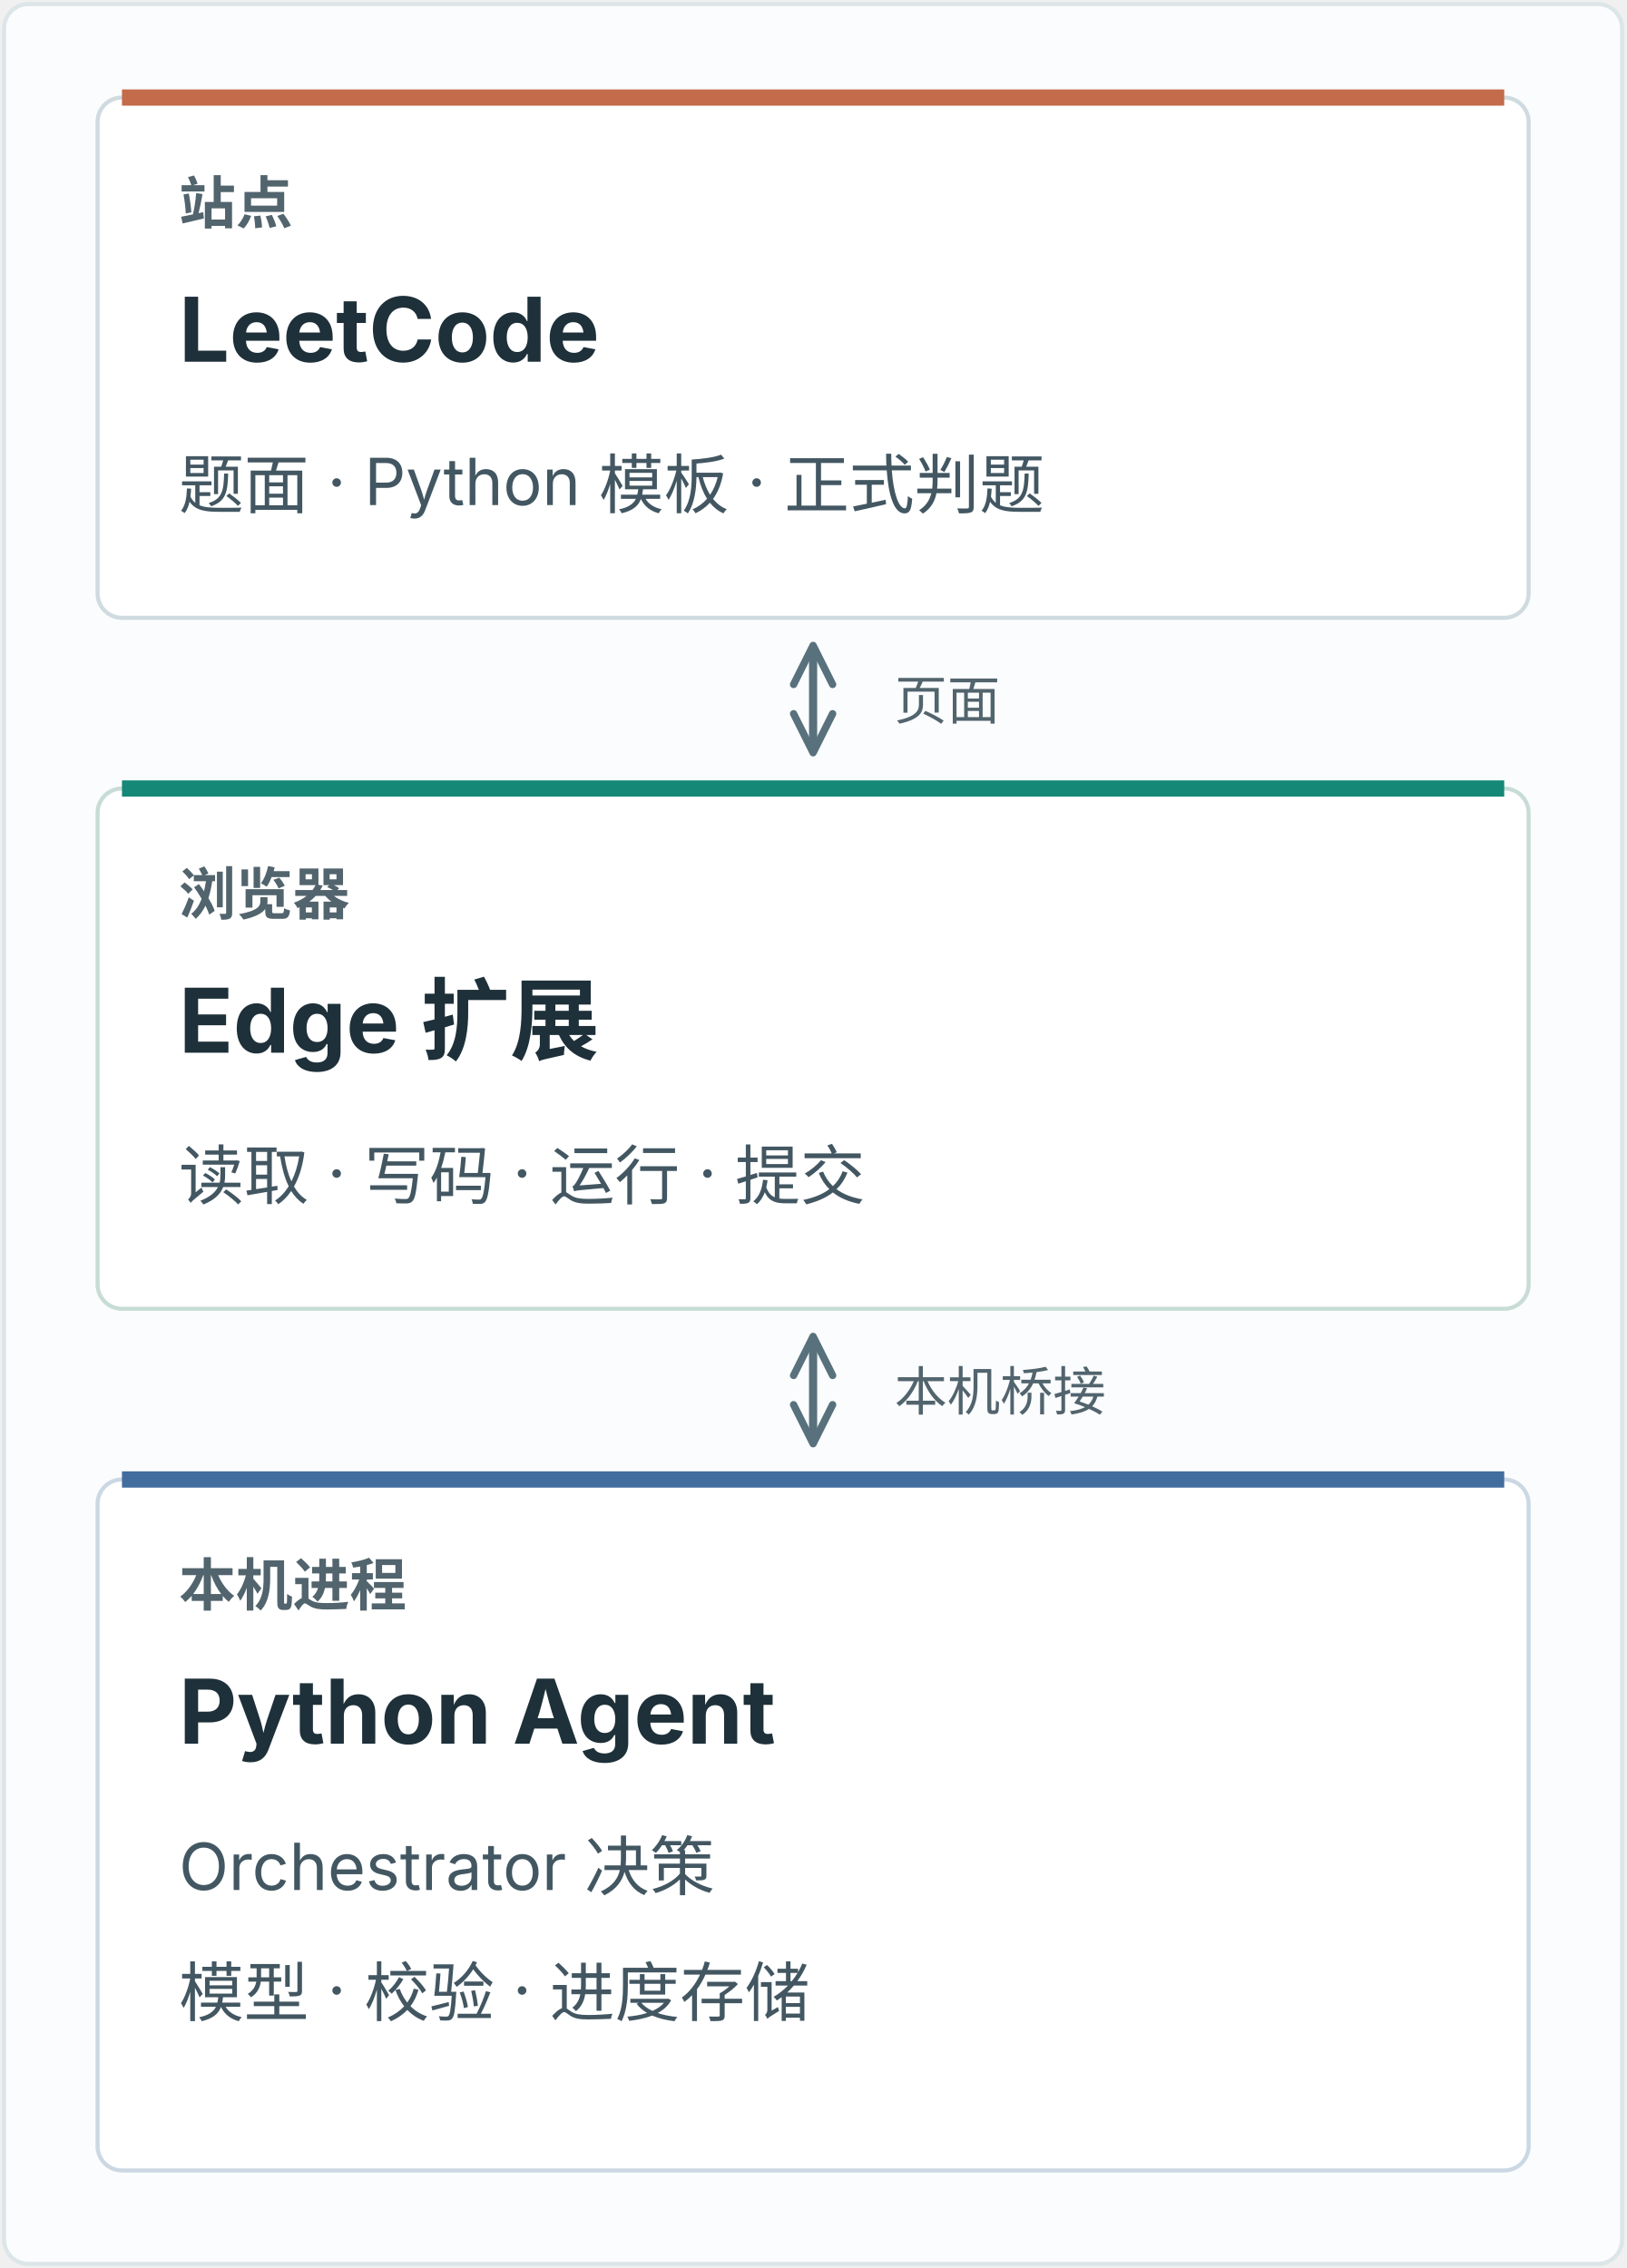
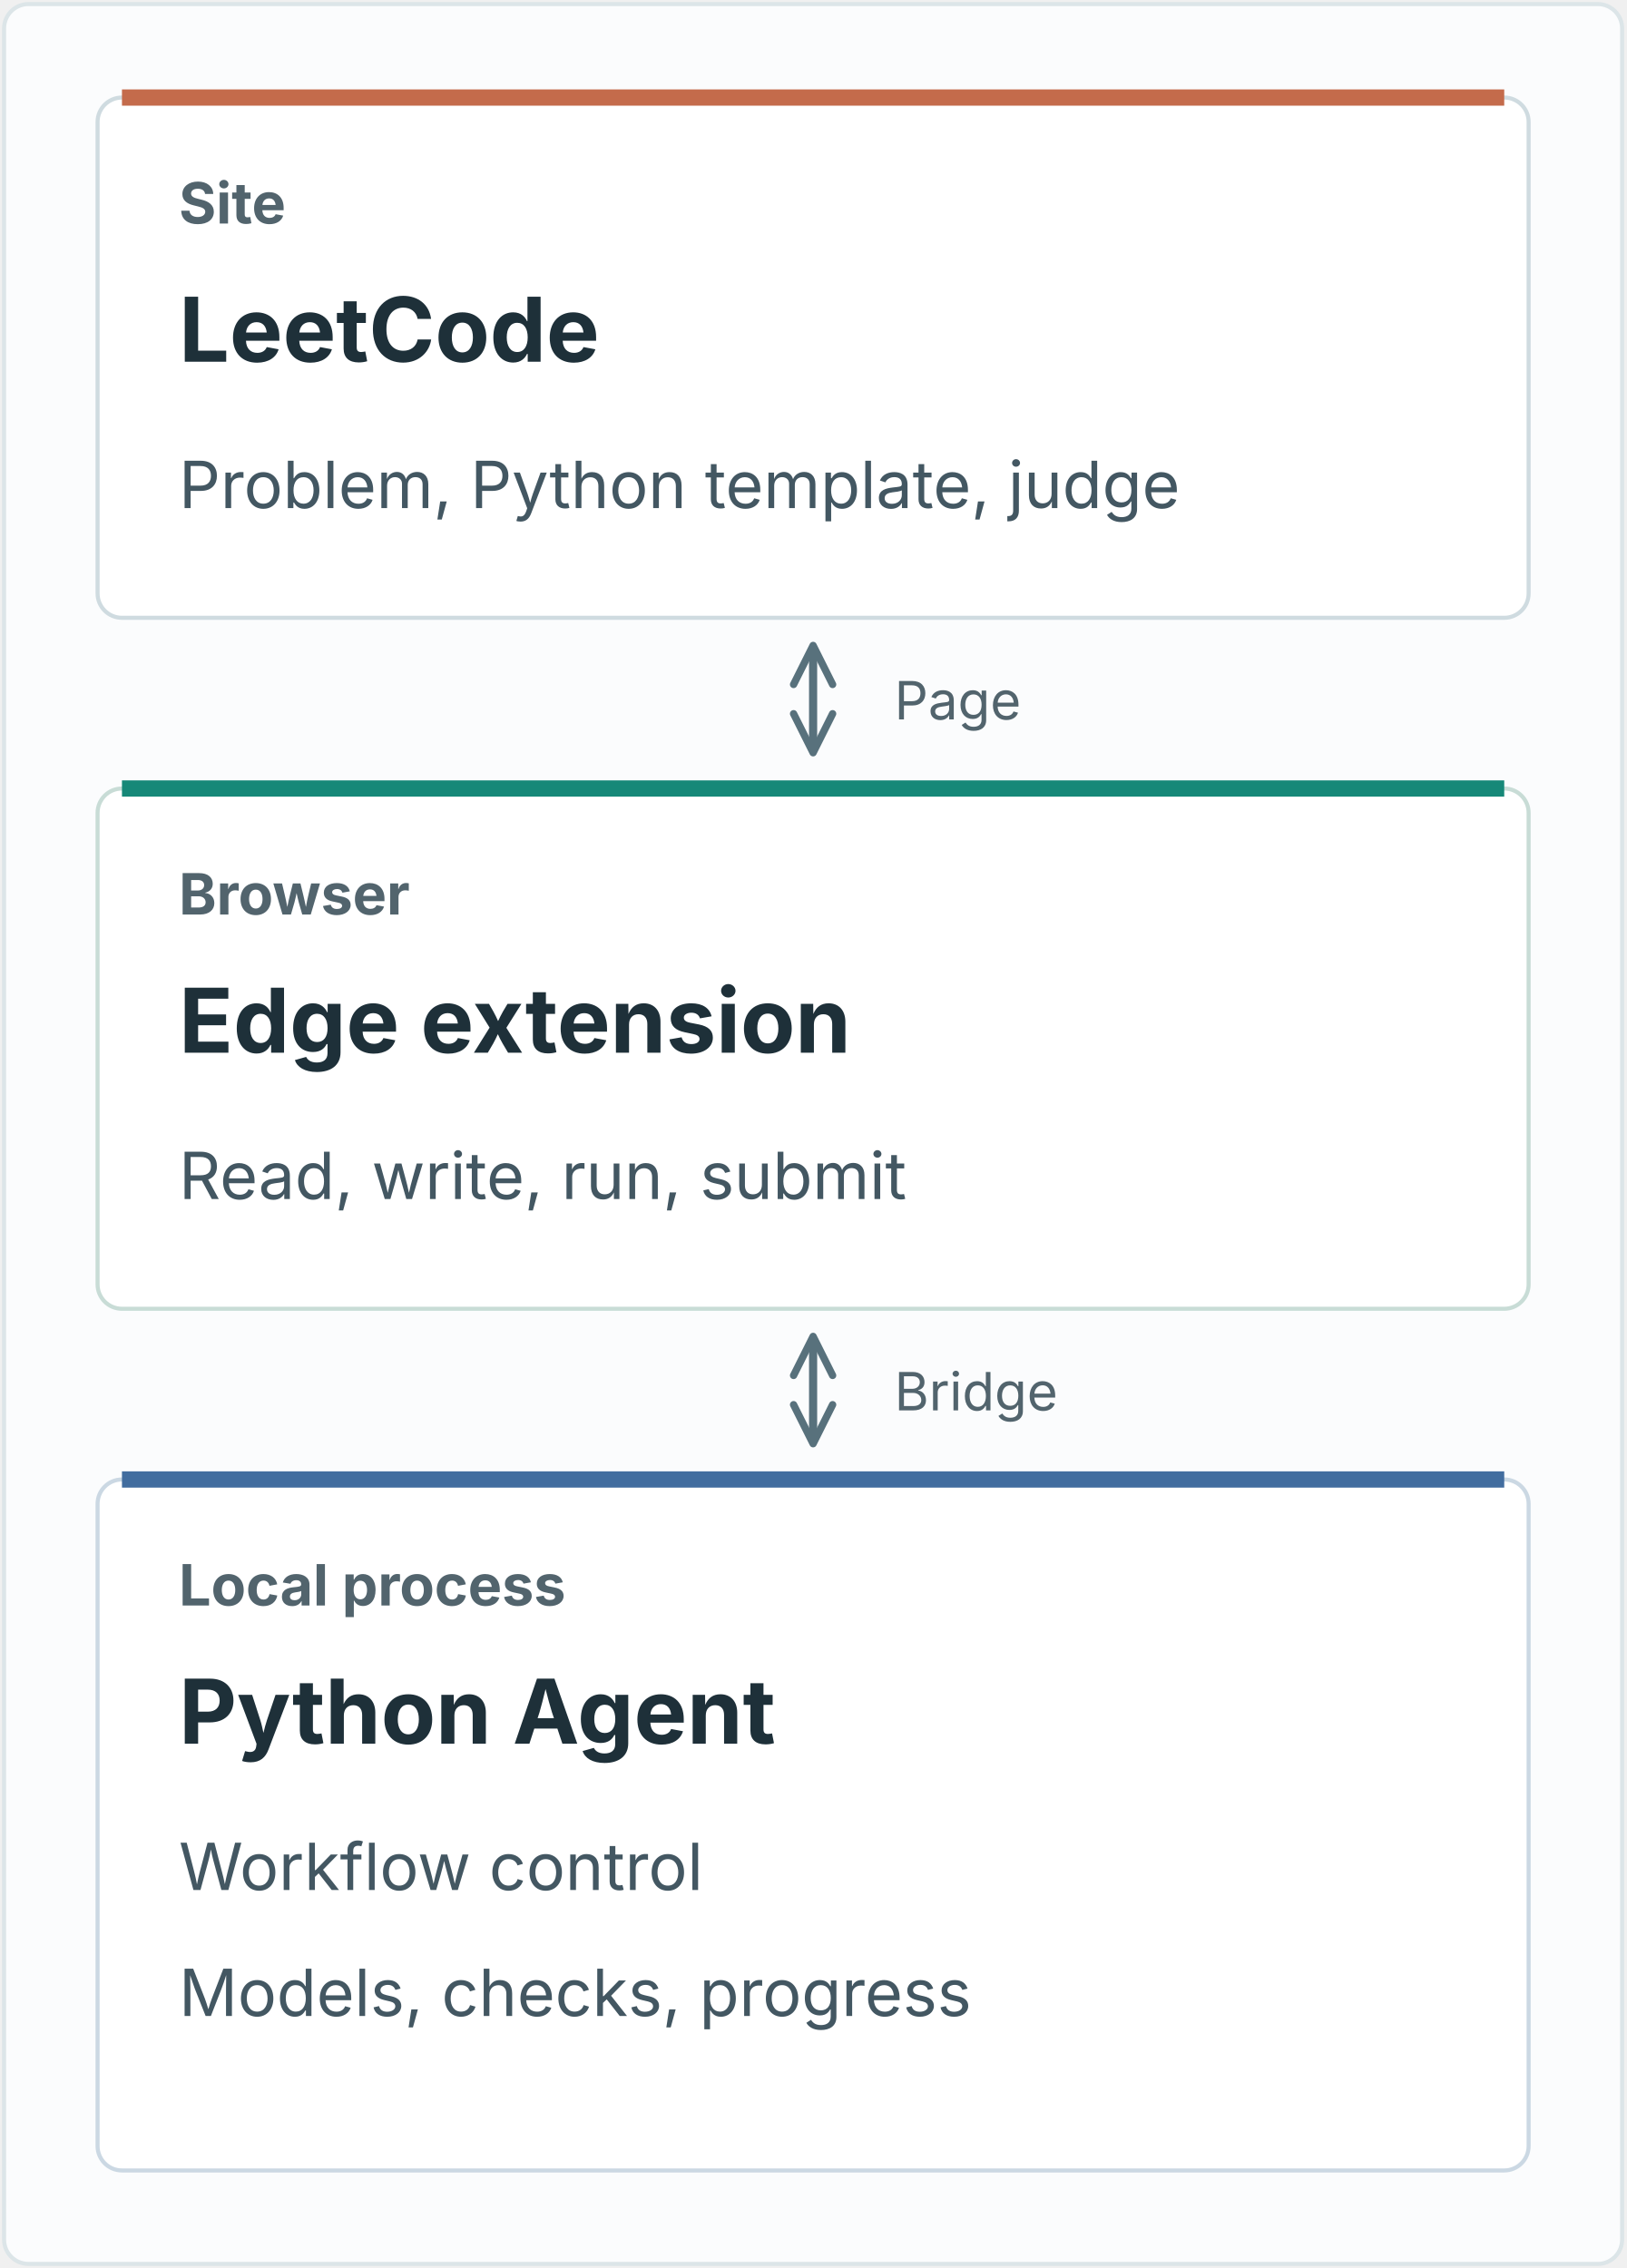
<svg xmlns="http://www.w3.org/2000/svg" width="400" height="558" viewBox="0 0 400 558" role="img" aria-labelledby="title description">
  <defs>
    <marker id="arrow" viewBox="0 0 10 10" refX="8" refY="5" markerWidth="6" markerHeight="6" orient="auto-start-reverse">
      <path d="M1 1L9 5L1 9" fill="none" stroke="#58717c" stroke-width="1.5" stroke-linecap="round" stroke-linejoin="round" />
    </marker>
  </defs>
  <rect x="1" y="1" width="398" height="556" rx="6" fill="#fbfcfd" stroke="#dce5e8" />
-   <g font-family="Inter, Noto Sans CJK SC, Microsoft YaHei, sans-serif">
+   <g font-family="Inter, Arial, sans-serif">
    <rect x="24" y="24" width="352" height="128" rx="6" fill="#ffffff" stroke="#cfdbe0" />
    <path d="M30 24H370" stroke="#c46b4b" stroke-width="4" />
-     <text x="44" y="55" fill="#52646d" font-size="14" font-weight="700">站点</text>
+     <text x="44" y="55" fill="#52646d" font-size="14" font-weight="700">Site</text>
    <text x="44" y="89" fill="#1e3039" font-size="22" font-weight="700">LeetCode</text>
-     <text x="44" y="125" fill="#435762" font-size="16">题面 · Python 模板 · 正式判题</text>
+     <text x="44" y="125" fill="#435762" font-size="16">Problem, Python template, judge</text>
    <path d="M200 160V184" fill="none" stroke="#58717c" stroke-width="2" marker-start="url(#arrow)" marker-end="url(#arrow)" />
-     <text x="220" y="177" fill="#52646d" font-size="13">页面</text>
+     <text x="220" y="177" fill="#52646d" font-size="13">Page</text>
    <rect x="24" y="194" width="352" height="128" rx="6" fill="#ffffff" stroke="#c8dcd6" />
    <path d="M30 194H370" stroke="#168878" stroke-width="4" />
-     <text x="44" y="225" fill="#52646d" font-size="14" font-weight="700">浏览器</text>
-     <text x="44" y="259" fill="#1e3039" font-size="22" font-weight="700">Edge 扩展</text>
-     <text x="44" y="295" fill="#435762" font-size="16">读取 · 写码 · 运行 · 提交</text>
+     <text x="44" y="225" fill="#52646d" font-size="14" font-weight="700">Browser</text>
+     <text x="44" y="259" fill="#1e3039" font-size="22" font-weight="700">Edge extension</text>
+     <text x="44" y="295" fill="#435762" font-size="16">Read, write, run, submit</text>
    <path d="M200 330V354" fill="none" stroke="#58717c" stroke-width="2" marker-start="url(#arrow)" marker-end="url(#arrow)" />
-     <text x="220" y="347" fill="#52646d" font-size="13">本机桥接</text>
+     <text x="220" y="347" fill="#52646d" font-size="13">Bridge</text>
    <rect x="24" y="364" width="352" height="170" rx="6" fill="#ffffff" stroke="#cbd8e3" />
    <path d="M30 364H370" stroke="#426d9f" stroke-width="4" />
-     <text x="44" y="395" fill="#52646d" font-size="14" font-weight="700">本机进程</text>
+     <text x="44" y="395" fill="#52646d" font-size="14" font-weight="700">Local process</text>
    <text x="44" y="429" fill="#1e3039" font-size="22" font-weight="700">Python Agent</text>
-     <text x="44" y="465" fill="#435762" font-size="16">Orchestrator 决策</text>
-     <text x="44" y="496" fill="#435762" font-size="16">模型 · 校验 · 进度存储</text>
+     <text x="44" y="465" fill="#435762" font-size="16">Workflow control</text>
+     <text x="44" y="496" fill="#435762" font-size="16">Models, checks, progress</text>
  </g>
</svg>
